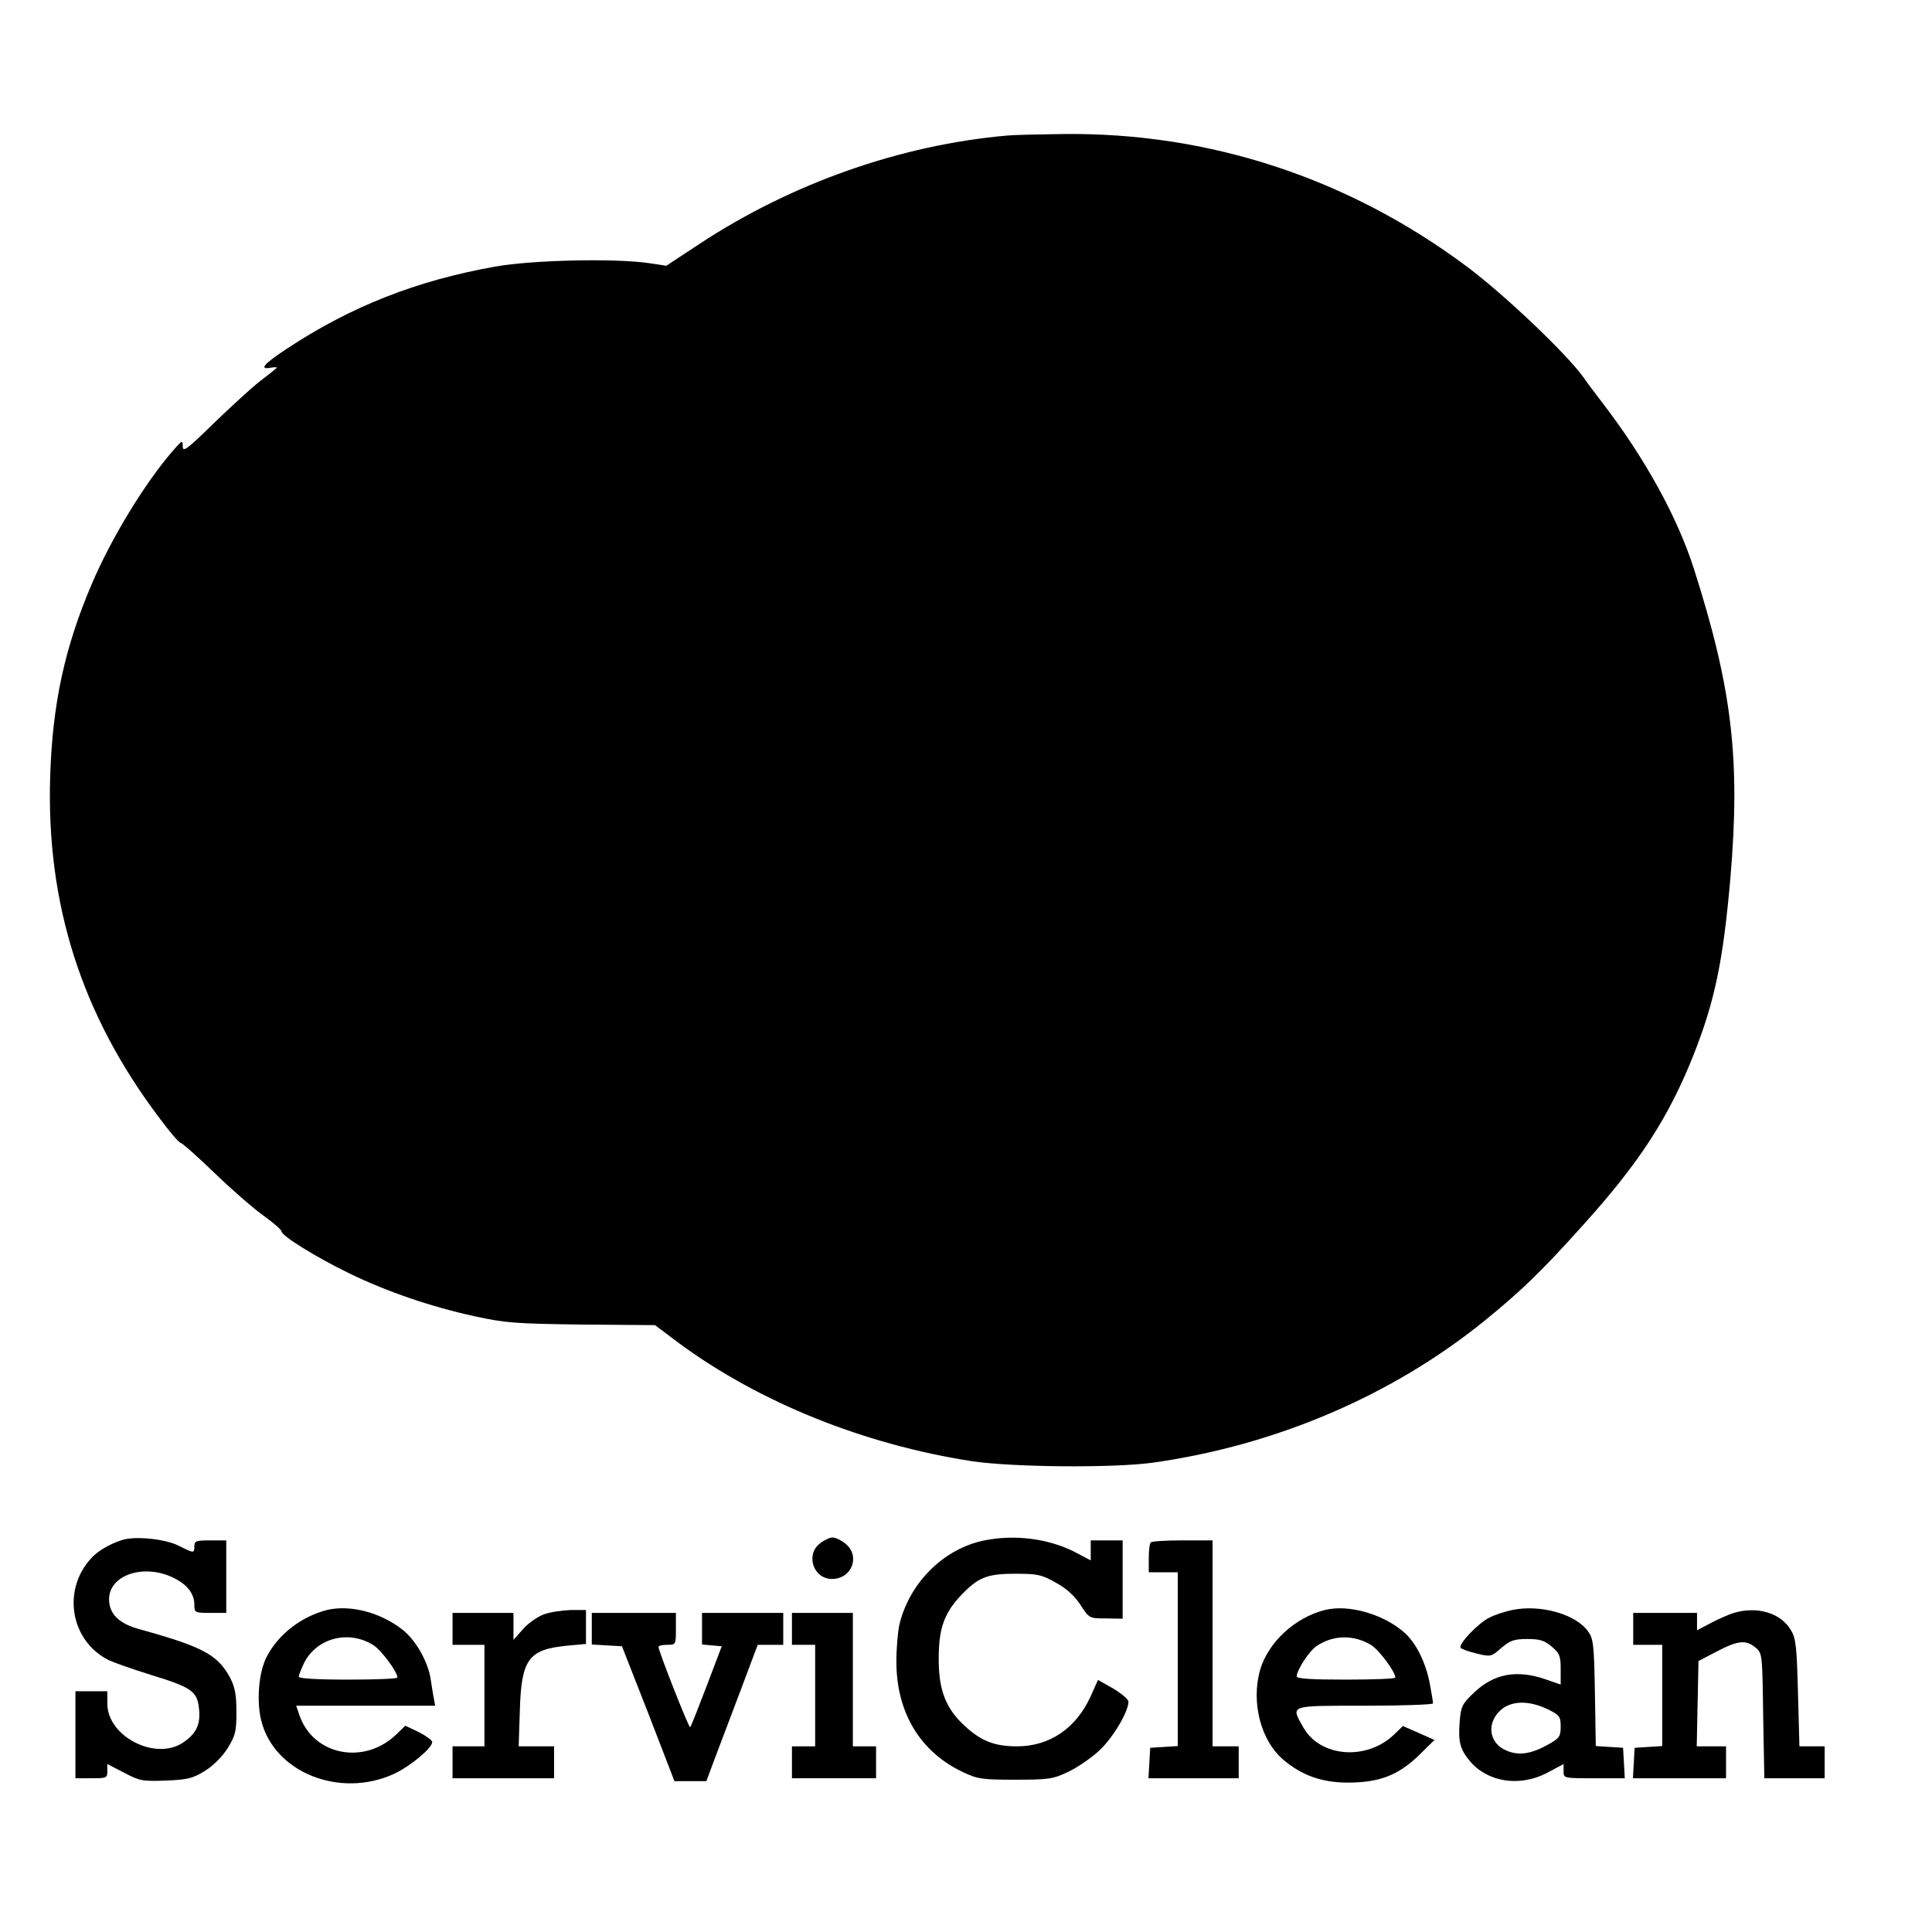
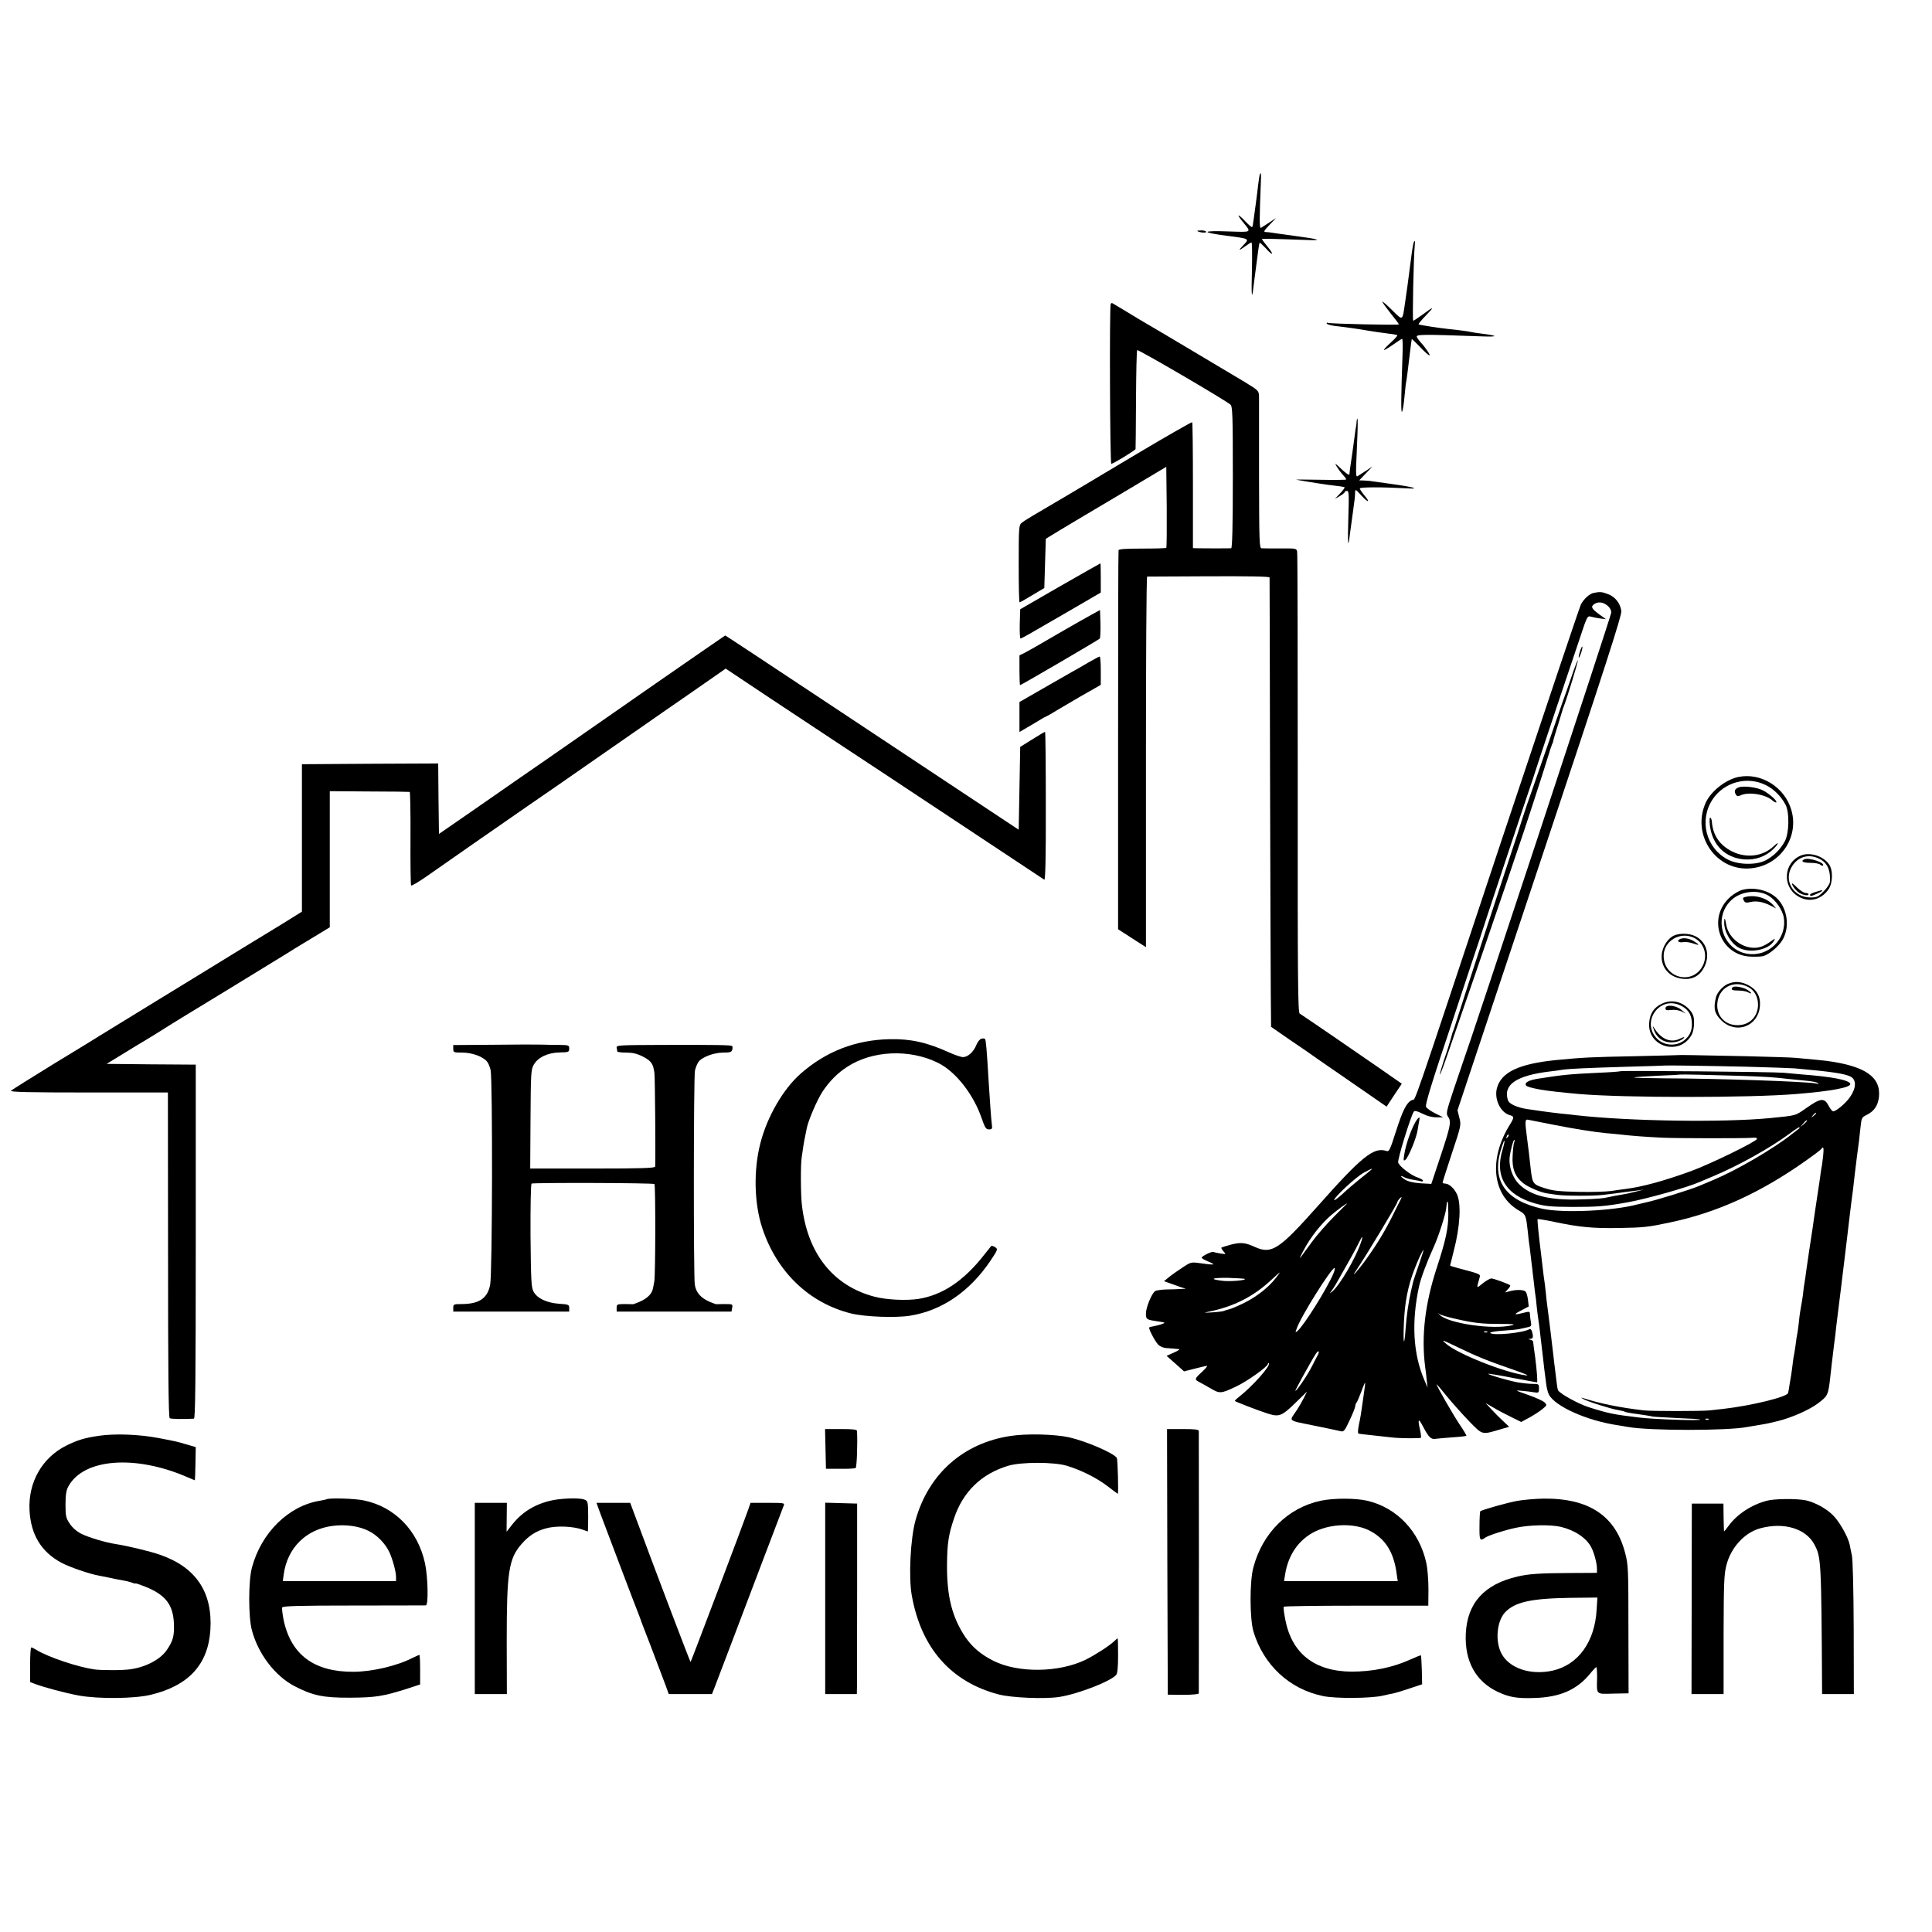
- <svg xmlns="http://www.w3.org/2000/svg" version="1.0" width="666pt" height="666pt" viewBox="0 0 666 666" preserveAspectRatio="xMidYMid meet">
-   <g transform="translate(0,666) scale(0.1,-0.1)" fill="#000000" stroke="none">
-     <path d="M3475 6193 c-370 -32 -747 -165 -1064 -374 l-114 -75 -61 9 c-115 17 -400 11 -529 -12 -270 -48 -497 -137 -718 -283 -82 -54 -98 -74 -53 -65 14 2 22 1 17 -2 -4 -4 -30 -25 -58 -46 -27 -21 -98 -86 -158 -144 -92 -90 -107 -101 -107 -80 0 23 -2 22 -35 -16 -96 -111 -212 -301 -279 -459 -93 -218 -135 -412 -143 -661 -14 -441 108 -823 375 -1177 36 -49 70 -88 75 -88 5 0 58 -47 117 -104 59 -57 135 -123 169 -147 33 -24 61 -48 61 -53 0 -16 118 -89 235 -146 130 -63 279 -114 429 -147 110 -24 144 -26 372 -29 l252 -2 85 -64 c277 -203 634 -347 1007 -405 140 -21 489 -24 625 -5 424 60 823 231 1140 487 128 104 197 170 345 335 192 213 293 369 379 586 72 183 101 320 126 607 35 410 6 654 -126 1067 -57 178 -169 381 -314 570 -19 25 -50 65 -67 90 -61 84 -273 285 -400 380 -409 306 -890 464 -1393 458 -82 -1 -168 -3 -190 -5z" />
-     <path d="M420 1351 c-43 -14 -84 -38 -106 -63 -101 -110 -71 -285 61 -351 17 -8 82 -31 146 -51 141 -43 159 -57 165 -116 6 -54 -9 -86 -55 -117 -95 -64 -261 21 -261 134 l0 43 -55 0 -55 0 0 -150 0 -150 55 0 c52 0 55 1 55 24 l0 25 58 -30 c53 -28 63 -30 143 -27 75 3 92 7 135 33 30 19 60 49 79 79 27 44 30 58 30 125 0 59 -5 85 -22 118 -43 79 -93 106 -313 167 -70 19 -104 53 -104 103 0 85 123 125 226 72 45 -23 68 -54 68 -91 0 -27 2 -28 55 -28 l55 0 0 125 0 125 -55 0 c-48 0 -55 -2 -55 -20 0 -25 -1 -25 -53 1 -45 24 -153 35 -197 20z" />
-     <path d="M2826 1339 c-50 -39 -22 -122 42 -122 69 0 99 80 46 122 -15 12 -34 21 -44 21 -10 0 -29 -9 -44 -21z" />
-     <path d="M3394 1350 c-141 -28 -260 -147 -294 -292 -5 -24 -10 -80 -10 -126 0 -175 82 -312 230 -381 50 -24 66 -26 180 -26 114 0 130 2 182 27 32 15 80 48 108 74 46 43 100 133 100 168 0 8 -24 28 -52 45 l-53 30 -26 -58 c-50 -109 -141 -171 -253 -171 -77 0 -124 18 -181 71 -65 60 -90 124 -89 234 0 103 20 157 80 219 57 59 88 71 184 71 76 0 91 -3 140 -31 37 -20 65 -46 85 -77 30 -46 30 -46 88 -46 l57 -1 0 135 0 135 -55 0 -55 0 0 -34 0 -35 -57 30 c-90 45 -203 60 -309 39z" />
-     <path d="M3967 1343 c-4 -3 -7 -28 -7 -55 l0 -48 50 0 50 0 0 -299 0 -300 -47 -3 -48 -3 -3 -52 -3 -53 155 0 156 0 0 55 0 55 -45 0 -45 0 0 355 0 355 -103 0 c-57 0 -107 -3 -110 -7z" />
-     <path d="M1127 1110 c-89 -23 -168 -84 -208 -162 -27 -53 -35 -149 -19 -217 43 -180 270 -272 458 -186 56 26 132 89 132 110 0 6 -21 21 -46 34 l-47 22 -31 -30 c-111 -107 -287 -72 -334 67 l-11 32 240 0 239 0 -4 23 c-3 12 -7 42 -11 66 -8 60 -51 136 -96 172 -77 61 -182 88 -262 69z m160 -121 c28 -18 83 -92 83 -112 0 -4 -76 -7 -170 -7 -111 0 -170 4 -170 10 0 6 9 28 19 49 44 85 153 113 238 60z" />
-     <path d="M4567 1110 c-103 -26 -195 -111 -223 -206 -32 -112 2 -245 81 -311 62 -53 133 -78 220 -78 110 0 174 25 245 93 l55 54 -54 24 -55 24 -30 -29 c-94 -91 -255 -79 -313 24 -44 78 -53 75 212 75 129 0 235 4 235 8 0 5 -5 35 -11 67 -14 75 -49 145 -91 180 -73 62 -190 95 -271 75z m160 -121 c28 -18 83 -92 83 -112 0 -4 -76 -7 -170 -7 -118 0 -170 3 -170 11 0 22 44 89 69 105 58 39 129 39 188 3z" />
-     <path d="M5213 1110 c-24 -5 -59 -16 -78 -26 -37 -17 -108 -91 -100 -104 3 -5 27 -13 55 -20 49 -12 51 -11 85 19 31 26 44 31 90 31 43 0 59 -5 84 -26 27 -23 31 -32 31 -78 l0 -53 -52 18 c-99 34 -177 20 -246 -45 -41 -39 -46 -48 -50 -99 -6 -71 1 -97 35 -138 62 -73 172 -90 267 -40 l56 30 0 -25 c0 -24 0 -24 106 -24 l105 0 -3 53 -3 52 -47 3 -47 3 -3 184 c-3 166 -5 186 -24 212 -43 59 -164 93 -261 73z m122 -342 c41 -20 45 -25 45 -60 0 -33 -4 -40 -42 -61 -58 -33 -102 -40 -144 -22 -59 24 -71 90 -25 136 37 37 99 39 166 7z" />
-     <path d="M1875 1095 c-22 -8 -55 -31 -72 -51 l-33 -37 0 46 0 47 -105 0 -105 0 0 -55 0 -55 55 0 55 0 0 -175 0 -175 -55 0 -55 0 0 -55 0 -55 175 0 175 0 0 55 0 55 -61 0 -61 0 4 123 c5 178 30 211 163 224 l65 6 0 58 0 59 -52 0 c-29 -1 -71 -7 -93 -15z" />
-     <path d="M5977 1100 c-16 -5 -51 -20 -78 -34 l-49 -26 0 30 0 30 -110 0 -110 0 0 -55 0 -55 50 0 50 0 0 -174 0 -175 -47 -3 -48 -3 -3 -52 -3 -53 160 0 161 0 0 55 0 55 -50 0 -51 0 3 147 3 147 63 33 c73 38 100 41 133 14 24 -19 24 -22 27 -235 l4 -216 104 0 104 0 0 55 0 55 -44 0 -43 0 -5 184 c-4 157 -7 188 -24 216 -35 60 -116 84 -197 60z" />
-     <path d="M2040 1046 l0 -55 52 -3 52 -3 91 -232 90 -233 55 0 55 0 29 78 c16 42 56 148 89 235 l59 157 44 0 44 0 0 55 0 55 -140 0 -140 0 0 -54 0 -55 34 -3 34 -3 -52 -137 c-29 -76 -54 -140 -57 -142 -4 -4 -109 262 -109 277 0 4 14 7 30 7 30 0 30 1 30 55 l0 55 -145 0 -145 0 0 -54z" />
-     <path d="M2730 1045 l0 -55 40 0 40 0 0 -175 0 -175 -40 0 -40 0 0 -55 0 -55 145 0 145 0 0 55 0 55 -40 0 -40 0 0 230 0 230 -105 0 -105 0 0 -55z" />
+ <svg xmlns="http://www.w3.org/2000/svg" version="1.0" width="1283pt" height="1283pt" viewBox="0 0 1283 1283" preserveAspectRatio="xMidYMid meet">
+   <g transform="translate(0,1283) scale(0.1,-0.1)" fill="#000000" stroke="none">
+     <path d="M8365 11668 c-2 -7 -6 -37 -10 -67 -3 -29 -10 -83 -15 -120 -5 -36 -12 -86 -15 -110 -3 -25 -7 -47 -10 -49 -2 -3 -22 14 -44 37 -51 54 -63 53 -19 -1 60 -74 66 -70 -91 -65 -185 7 -190 -6 -11 -29 147 -19 148 -19 109 -60 -39 -40 -35 -43 11 -9 19 14 37 25 41 25 4 0 5 -80 3 -177 -5 -174 -1 -217 10 -118 4 28 8 66 11 85 20 159 27 205 30 208 2 2 20 -15 41 -37 49 -55 57 -44 10 13 -20 24 -36 46 -36 48 0 4 81 2 278 -5 138 -6 116 3 -78 29 -63 8 -124 17 -135 19 -11 2 -29 4 -40 4 -16 1 -11 9 25 47 l45 47 -45 -30 c-25 -16 -50 -33 -56 -36 -11 -6 -11 53 -1 301 3 60 1 75 -8 50z" />
+     <path d="M7951 11296 c12 -10 59 -15 59 -6 0 5 -14 10 -32 10 -17 0 -29 -2 -27 -4z" />
+     <path d="M9386 11213 c-2 -10 -7 -36 -10 -58 -12 -92 -15 -112 -21 -160 -7 -55 -8 -63 -25 -180 -17 -118 -13 -116 -85 -45 -36 36 -65 61 -65 56 0 -5 25 -39 55 -77 30 -37 55 -70 55 -73 0 -7 -462 4 -472 10 -5 3 -8 1 -8 -4 0 -5 26 -13 58 -17 73 -8 156 -20 212 -30 33 -6 98 -15 145 -21 28 -3 52 -8 54 -10 3 -3 -16 -24 -42 -48 -26 -23 -47 -46 -47 -50 0 -4 26 11 58 33 32 23 60 41 63 41 4 0 5 -46 3 -102 -10 -282 -11 -387 -4 -383 4 3 11 40 15 82 4 43 9 87 10 98 8 44 14 94 26 195 7 58 13 106 14 108 2 2 26 -22 55 -52 29 -31 57 -56 63 -56 9 0 -31 58 -60 88 -7 8 -18 22 -23 32 -11 20 18 21 435 6 108 -4 104 5 -10 19 -27 3 -57 8 -65 10 -14 4 -89 14 -150 20 -67 7 -195 27 -199 31 -3 3 20 30 50 61 58 60 53 61 -28 1 -29 -21 -55 -38 -58 -38 -7 0 3 435 10 498 4 35 -1 43 -9 15z" />
+     <path d="M7376 10812 c-9 -14 -5 -1062 4 -1062 13 0 160 90 161 98 1 4 2 152 3 329 1 177 4 325 8 328 6 6 584 -331 619 -362 14 -12 16 -65 16 -483 0 -328 -4 -470 -11 -471 -17 -1 -177 -1 -218 0 l-36 1 0 416 c0 228 -2 418 -5 420 -3 3 -183 -100 -399 -229 -217 -130 -409 -244 -426 -254 -229 -134 -289 -170 -306 -184 -20 -16 -21 -27 -21 -273 0 -141 2 -256 6 -256 3 0 41 21 85 48 l79 47 5 163 5 164 95 58 c52 31 232 139 400 238 l305 182 3 -267 c1 -146 0 -268 -3 -271 -2 -3 -74 -5 -159 -5 -105 0 -156 -3 -158 -11 -2 -6 -3 -575 -3 -1264 l0 -1253 93 -60 92 -59 0 1230 c0 676 3 1230 8 1231 4 0 188 1 410 2 262 1 402 -1 403 -8 0 -5 2 -579 3 -1275 2 -696 4 -1365 5 -1487 l2 -222 127 -88 c70 -47 150 -102 177 -122 28 -19 96 -67 152 -105 57 -39 149 -103 207 -143 l104 -72 50 76 51 76 -47 33 c-26 18 -67 47 -92 64 -94 66 -526 362 -539 369 -12 7 -14 232 -13 1527 0 836 -1 1529 -4 1541 -4 21 -9 22 -112 21 -59 0 -115 0 -124 1 -15 1 -16 40 -17 484 0 265 0 500 0 522 -1 40 -2 41 -93 97 -111 66 -610 364 -653 388 -16 9 -73 43 -125 75 -52 31 -98 59 -102 61 -4 3 -9 1 -12 -4z" />
+     <path d="M9009 10033 c0 -10 -2 -27 -4 -38 -3 -11 -6 -38 -9 -60 -3 -22 -10 -71 -15 -110 -17 -115 -19 -129 -20 -145 -1 -8 -22 6 -53 35 -39 38 -47 43 -33 20 18 -29 29 -43 53 -70 6 -7 12 -16 12 -19 0 -3 -80 -4 -177 -2 -98 2 -167 2 -153 0 87 -16 213 -35 260 -40 30 -3 57 -8 59 -10 3 -2 -11 -21 -30 -41 l-34 -36 33 19 c17 10 32 22 32 26 0 4 7 8 15 8 13 0 14 -24 9 -177 -5 -177 -2 -217 10 -113 4 30 9 66 11 80 2 14 7 50 11 80 4 30 8 64 10 75 1 11 3 31 3 45 1 23 3 22 41 -20 46 -51 64 -50 20 1 -16 19 -29 39 -30 45 0 10 149 10 313 1 95 -6 43 9 -95 28 -79 11 -146 20 -150 21 -5 1 -22 2 -40 3 l-32 1 44 46 45 47 -45 -30 c-25 -16 -50 -32 -56 -36 -8 -5 -10 16 -8 71 2 42 5 130 8 195 3 64 3 117 0 117 -2 0 -4 -8 -5 -17z" />
+     <path d="M7040 8937 l-265 -153 -3 -97 c-1 -53 1 -97 5 -97 9 1 38 17 327 185 l206 120 0 98 c0 53 -1 97 -2 96 -2 0 -122 -69 -268 -152z" />
+     <path d="M10585 8893 c-29 -5 -69 -42 -87 -78 -8 -16 -248 -730 -533 -1585 -618 -1860 -561 -1693 -588 -1705 -36 -16 -61 -66 -107 -209 -40 -125 -45 -136 -64 -129 -84 27 -163 -37 -460 -372 -252 -283 -302 -316 -412 -266 -65 30 -95 32 -159 16 -32 -9 -61 -18 -64 -20 -2 -3 4 -14 14 -25 18 -20 18 -20 -21 -14 -21 3 -42 8 -46 10 -9 6 -78 -28 -78 -38 0 -4 18 -15 40 -24 23 -9 39 -18 37 -20 -2 -3 -36 0 -75 6 -72 10 -72 10 -124 -24 -29 -19 -70 -47 -91 -64 l-37 -30 42 -15 c24 -9 57 -20 73 -26 l30 -9 -35 -2 c-19 -1 -62 -3 -95 -3 -33 -1 -66 -6 -74 -11 -22 -14 -61 -108 -61 -148 0 -41 3 -42 85 -54 42 -6 46 -8 26 -15 -12 -5 -37 -12 -54 -15 -17 -3 -33 -7 -35 -9 -7 -6 36 -89 58 -113 12 -13 35 -23 53 -24 18 -1 41 -3 52 -4 11 -1 27 -3 35 -3 8 -1 -7 -11 -34 -23 l-49 -22 58 -51 58 -52 71 18 c39 10 76 19 81 19 6 0 -9 -18 -32 -40 -49 -44 -51 -51 -24 -65 11 -6 46 -25 77 -43 64 -38 71 -38 172 10 73 34 212 133 212 151 0 5 3 8 6 4 15 -15 -110 -155 -200 -225 -16 -12 -27 -24 -25 -26 8 -6 144 -59 211 -81 83 -27 98 -22 198 76 l70 68 -26 -51 c-14 -27 -39 -69 -55 -91 -25 -35 -27 -42 -14 -50 18 -10 12 -8 175 -41 69 -14 134 -28 146 -31 18 -4 26 7 57 74 21 44 37 86 37 93 0 8 4 18 8 23 5 6 19 38 32 73 12 34 24 61 25 60 2 -2 -1 -26 -5 -53 -4 -28 -11 -75 -15 -105 -4 -30 -12 -83 -20 -117 -9 -46 -9 -63 -1 -64 6 -1 20 -3 31 -4 11 -1 52 -6 90 -10 39 -4 83 -9 100 -11 50 -6 185 -7 191 -2 2 3 0 25 -5 49 -18 78 -12 86 20 24 36 -69 52 -85 82 -80 12 2 62 6 112 10 49 3 91 8 93 10 2 2 -18 36 -46 77 -44 66 -152 254 -152 265 0 3 30 -32 66 -77 37 -45 104 -120 149 -167 93 -95 83 -92 212 -54 l55 16 -38 36 c-22 20 -57 55 -79 79 l-40 43 55 -32 c30 -18 84 -46 119 -63 l63 -31 54 29 c29 16 68 41 86 56 32 26 32 28 15 45 -10 10 -59 32 -110 50 -86 30 -89 32 -42 27 28 -2 65 -7 83 -10 30 -5 32 -3 32 26 0 29 -2 30 -44 30 -24 0 -68 5 -97 10 -65 12 -201 52 -196 57 2 2 75 -10 161 -27 87 -16 160 -30 163 -30 5 0 -2 88 -12 165 -6 40 -13 94 -14 107 -1 3 -9 9 -18 11 -17 4 -17 5 0 6 18 1 21 12 11 48 -4 13 -11 20 -16 17 -41 -26 -250 -46 -262 -25 -3 4 34 11 82 14 48 3 98 8 112 11 14 3 38 8 54 12 25 5 27 9 22 36 -3 17 -6 39 -6 50 0 17 -5 19 -26 14 -80 -21 -89 -18 -35 10 l53 28 -5 44 c-3 24 -10 49 -16 55 -13 13 -65 14 -106 2 l-30 -8 19 22 c11 11 17 23 15 25 -8 9 -110 46 -125 46 -9 0 -34 -14 -57 -32 -44 -36 -43 -39 -21 39 6 22 7 22 -148 63 -27 7 -48 14 -48 16 0 2 11 46 24 97 43 163 51 318 20 379 -19 39 -52 67 -76 68 -10 0 -18 3 -18 7 0 4 28 92 62 195 61 183 62 187 49 236 l-12 49 546 1639 c437 1312 545 1646 542 1676 -7 51 -39 93 -87 112 -40 16 -55 17 -95 9z m89 -84 c16 -13 26 -30 26 -47 0 -19 -933 -2846 -987 -2992 -3 -8 -30 -87 -59 -174 -48 -144 -52 -161 -39 -180 24 -33 19 -60 -47 -259 l-63 -189 -72 4 c-50 4 -81 11 -105 26 -33 22 -32 30 2 12 10 -5 36 -12 57 -15 21 -3 44 -8 51 -10 6 -2 12 0 12 5 0 4 -15 14 -34 20 -45 14 -123 74 -131 100 -6 18 82 303 103 337 6 9 20 6 57 -12 30 -16 65 -25 94 -25 l45 0 -52 26 c-29 14 -57 34 -62 44 -7 13 35 151 171 556 98 297 181 546 184 554 6 24 345 1043 352 1060 3 8 7 20 8 25 4 17 315 945 337 1008 19 51 24 58 42 52 12 -3 39 -9 61 -12 l40 -5 -42 30 c-54 40 -60 52 -38 69 27 19 58 16 89 -8z m-1569 -3748 c-6 -5 -39 -33 -75 -61 -36 -29 -89 -74 -117 -101 -29 -26 -53 -44 -53 -38 0 19 146 154 196 181 54 29 62 32 49 19z m196 -198 c-5 -10 -29 -56 -51 -102 -52 -105 -105 -193 -178 -294 -53 -74 -108 -135 -65 -72 62 91 273 441 273 453 0 8 21 32 27 32 2 0 -1 -8 -6 -17z m317 -96 c0 -94 -17 -174 -77 -357 -78 -238 -103 -452 -77 -656 4 -27 9 -69 11 -94 l5 -45 -21 50 c-75 173 -87 386 -35 624 12 54 51 159 97 260 31 67 79 216 83 258 5 44 5 43 10 43 2 0 4 -38 4 -83z m-757 -14 c-49 -49 -115 -124 -147 -168 -32 -44 -67 -92 -77 -105 -10 -14 -2 7 19 45 45 87 120 182 187 238 43 36 95 74 104 76 1 1 -38 -38 -86 -86z m175 -179 c-36 -104 -139 -278 -188 -320 -18 -15 -20 -16 -9 -1 7 9 21 30 30 45 94 165 133 234 152 274 27 56 35 57 15 2z m387 -141 c-19 -54 -36 -105 -38 -113 -2 -8 -8 -35 -14 -60 -18 -82 -30 -161 -37 -258 -9 -127 -17 -96 -11 43 6 137 26 242 70 356 25 66 55 129 61 129 1 0 -13 -44 -31 -97z m-568 -60 c-42 -100 -196 -346 -239 -382 -14 -12 -15 -10 -5 16 27 80 230 403 252 403 4 0 0 -17 -8 -37z m-381 -28 c-47 -62 -127 -125 -209 -166 -44 -22 -90 -41 -103 -44 -12 -2 -27 -7 -32 -10 -6 -3 -41 -8 -78 -10 -62 -4 -63 -3 -22 5 165 34 294 100 412 210 29 27 54 49 56 50 2 0 -9 -16 -24 -35z m-207 -8 c9 -10 -105 -19 -153 -12 -87 11 -66 20 42 19 58 -2 108 -5 111 -7z m1398 -265 c124 -28 173 -34 300 -34 83 0 102 -2 75 -9 -125 -31 -424 12 -480 70 -13 13 -13 14 0 4 8 -6 56 -20 105 -31z m212 -88 c-3 -3 -12 -4 -19 -1 -8 3 -5 6 6 6 11 1 17 -2 13 -5z m-187 -105 c115 -56 196 -89 360 -145 85 -30 111 -41 80 -37 -137 18 -447 141 -525 208 -37 32 -34 31 85 -26z m-938 -46 c-6 -10 -23 -44 -40 -77 -29 -58 -104 -168 -110 -162 -2 3 101 191 135 244 17 27 29 23 15 -5z" />
+     <path d="M10492 8503 c-15 -48 -8 -55 8 -8 7 20 10 38 8 41 -3 2 -10 -13 -16 -33z" />
+     <path d="M10438 8342 c-20 -59 -49 -141 -64 -182 -14 -41 -57 -165 -95 -275 -38 -110 -85 -245 -104 -300 -20 -55 -49 -140 -65 -190 -15 -49 -48 -151 -73 -225 -63 -189 -320 -977 -352 -1080 -15 -47 -29 -92 -32 -100 -8 -18 -7 -15 -22 -70 -7 -25 -26 -85 -43 -133 -16 -49 -28 -91 -26 -93 3 -2 34 83 70 189 36 105 112 325 168 487 56 162 143 419 195 570 51 151 95 282 98 290 20 55 158 479 176 540 13 41 25 82 28 90 4 8 7 18 8 23 2 4 3 8 5 10 1 1 3 9 5 17 1 8 15 56 31 105 15 50 28 92 29 95 0 3 6 19 12 35 22 57 95 296 91 300 -2 2 -20 -44 -40 -103z" />
+     <path d="M9412 5398 c-31 -40 -76 -161 -87 -237 -6 -39 -5 -43 9 -32 20 17 73 146 80 196 4 23 8 51 11 63 4 25 2 27 -13 10z" />
+     <path d="M7245 8746 c-57 -31 -299 -170 -375 -215 -19 -11 -50 -28 -67 -37 l-33 -16 0 -99 c0 -55 2 -99 4 -99 7 0 519 299 529 309 4 4 6 49 5 99 l-3 91 -60 -33z" />
+     <path d="M4357 8293 c-790 -550 -829 -577 -927 -644 -52 -36 -189 -132 -305 -212 l-210 -145 -3 234 -2 234 -453 -2 -452 -3 0 -489 0 -490 -51 -32 c-29 -18 -66 -41 -82 -51 -17 -10 -138 -84 -269 -164 -131 -81 -380 -233 -553 -339 -173 -106 -340 -208 -370 -227 -30 -19 -176 -109 -325 -199 -148 -91 -275 -171 -282 -177 -9 -9 112 -12 515 -12 l527 0 1 -1078 c0 -767 3 -1080 11 -1085 9 -6 96 -7 161 -3 9 1 12 243 12 1176 l0 1175 -296 2 -296 3 178 109 c99 59 195 118 214 131 19 13 199 123 400 245 201 123 381 233 400 245 19 13 92 57 163 100 l127 77 0 452 0 452 262 -2 c145 0 266 -2 269 -3 3 0 6 -139 5 -307 -1 -168 1 -310 4 -314 3 -5 51 24 107 63 93 66 489 341 687 478 45 30 245 169 446 309 201 139 394 274 430 299 66 45 231 160 352 244 l67 47 303 -202 c167 -110 380 -251 473 -313 94 -61 431 -285 750 -496 319 -212 585 -388 590 -391 7 -5 11 151 10 488 0 272 -2 494 -5 494 -3 0 -42 -23 -85 -50 l-80 -50 -5 -275 -5 -275 -335 222 c-184 122 -622 412 -973 645 -351 233 -639 423 -641 423 -1 0 -208 -143 -459 -317z" />
+     <path d="M7225 8429 c-38 -23 -88 -51 -110 -63 -22 -13 -109 -62 -192 -110 l-153 -88 0 -99 0 -100 48 28 c26 15 64 37 84 50 21 13 39 23 42 23 2 0 44 24 93 54 49 29 109 64 133 78 25 14 66 38 93 53 l47 27 0 94 c0 52 -3 94 -7 94 -5 0 -39 -19 -78 -41z" />
+     <path d="M11543 7670 c-84 -18 -180 -94 -215 -169 -99 -217 71 -462 303 -437 191 20 318 205 265 387 -44 152 -203 251 -353 219z m186 -55 c50 -25 99 -73 128 -128 27 -50 25 -189 -4 -243 -28 -53 -74 -99 -127 -127 -63 -33 -183 -31 -252 5 -145 76 -192 260 -102 398 77 117 232 159 357 95z" />
+     <path d="M11543 7600 c-24 -10 -29 -26 -14 -49 6 -9 14 -10 27 -4 53 27 169 9 216 -34 10 -9 21 -14 24 -11 8 9 -46 57 -88 79 -43 22 -134 33 -165 19z" />
+     <path d="M11355 7348 c16 -130 102 -215 228 -225 76 -6 146 20 198 73 35 37 33 48 -4 13 -70 -66 -179 -80 -273 -34 -83 41 -129 107 -136 199 -1 14 -6 26 -11 26 -5 0 -5 -24 -2 -52z" />
+     <path d="M11960 7149 c-114 -46 -127 -203 -23 -269 72 -46 155 -28 205 43 30 42 32 130 3 169 -39 54 -125 81 -185 57z m136 -30 c42 -26 61 -74 56 -146 -1 -13 -20 -41 -42 -63 -35 -35 -45 -40 -87 -40 -116 0 -183 117 -120 211 45 67 121 82 193 38z" />
+     <path d="M11983 7124 c-29 -13 -10 -24 40 -24 29 0 58 -5 65 -12 6 -6 14 -9 18 -6 17 18 -93 55 -123 42z" />
+     <path d="M11900 6963 c0 -15 30 -53 51 -64 29 -15 59 -19 59 -8 0 5 -9 9 -20 9 -10 0 -35 16 -55 35 -19 20 -35 32 -35 28z" />
+     <path d="M12058 6907 c-21 -6 -38 -14 -38 -19 0 -4 2 -8 5 -8 12 0 75 29 75 34 0 4 -1 5 -2 5 -2 -1 -20 -6 -40 -12z" />
+     <path d="M11565 6919 c-17 -5 -49 -24 -72 -43 -163 -140 -71 -398 142 -399 33 -1 67 1 75 4 39 11 102 64 127 107 51 85 33 212 -39 279 -57 53 -155 75 -233 52z m178 -36 c48 -28 95 -96 103 -148 21 -140 -102 -261 -241 -239 -167 26 -232 241 -107 357 61 58 173 72 245 30z" />
+     <path d="M11588 6873 c-14 -3 -16 -9 -8 -23 8 -15 16 -17 45 -10 40 9 85 1 135 -25 l35 -18 -20 23 c-43 48 -122 70 -187 53z" />
+     <path d="M11450 6703 c0 -63 46 -140 100 -168 74 -38 199 -12 231 48 10 17 7 16 -22 -5 -19 -14 -47 -30 -64 -35 -96 -32 -216 45 -232 149 -7 44 -13 49 -13 11z" />
+     <path d="M11121 6619 c-44 -17 -83 -77 -86 -132 -5 -73 40 -134 112 -152 81 -20 143 9 175 82 35 79 7 162 -66 197 -38 18 -98 20 -135 5z m129 -17 c64 -32 91 -109 61 -178 -62 -139 -261 -95 -263 57 -1 100 109 166 202 121z" />
+     <path d="M11151 6591 c-18 -12 1 -23 31 -17 13 2 40 -2 61 -9 46 -16 47 -11 5 15 -35 21 -74 25 -97 11z" />
+     <path d="M11474 6296 c-34 -15 -72 -58 -79 -90 -18 -75 -9 -108 38 -154 97 -92 242 -38 254 95 6 65 -20 111 -77 141 -50 25 -91 27 -136 8z m134 -20 c38 -19 62 -58 66 -103 7 -79 -42 -142 -117 -150 -90 -10 -157 51 -153 138 5 108 107 165 204 115z" />
+     <path d="M11507 6274 c-16 -16 -5 -22 37 -22 24 0 54 -5 65 -12 29 -15 26 -4 -4 16 -28 18 -87 29 -98 18z" />
+     <path d="M11031 6162 c-48 -24 -73 -62 -79 -120 -16 -166 206 -229 284 -80 8 15 14 49 14 77 0 39 -6 56 -26 81 -51 60 -126 77 -193 42z m122 -6 c52 -22 79 -58 82 -113 4 -54 -12 -91 -51 -122 -56 -44 -142 -35 -188 20 -93 110 25 272 157 215z" />
+     <path d="M11060 6134 c0 -12 8 -15 37 -11 22 3 50 -1 68 -9 l30 -15 -30 25 c-36 31 -105 37 -105 10z" />
+     <path d="M10983 5991 c24 -67 86 -97 159 -77 15 5 32 14 39 22 8 10 3 9 -21 -2 -64 -33 -128 -7 -177 72 -9 15 -9 11 0 -15z" />
+     <path d="M6517 5932 c-10 -2 -25 -21 -34 -43 -18 -45 -56 -79 -88 -79 -13 0 -54 14 -92 31 -147 67 -256 91 -396 88 -225 -5 -422 -81 -590 -229 -116 -102 -222 -285 -267 -460 -47 -180 -42 -402 12 -565 96 -291 310 -497 588 -567 92 -23 299 -31 395 -15 211 34 395 161 532 364 50 75 51 78 31 91 -11 8 -23 10 -27 6 -4 -5 -27 -34 -51 -64 -133 -168 -273 -261 -432 -286 -81 -12 -211 -6 -291 15 -275 72 -446 288 -482 611 -8 71 -9 268 -1 315 2 17 8 50 11 75 4 25 9 54 12 65 2 11 7 34 10 50 9 51 69 191 106 247 47 70 99 122 164 164 166 108 412 119 600 27 119 -58 238 -210 293 -372 21 -61 28 -71 48 -71 21 0 23 4 18 38 -4 32 -12 142 -21 287 -12 207 -18 271 -24 276 -3 3 -14 4 -24 1z" />
+     <path d="M3278 5892 l-268 -2 0 -25 c0 -24 3 -25 60 -25 63 0 134 -25 163 -58 9 -10 20 -36 25 -58 14 -63 12 -1356 -3 -1426 -18 -91 -74 -128 -192 -128 -50 0 -53 -2 -53 -25 l0 -25 385 0 385 0 0 24 c0 22 -5 24 -67 28 -83 6 -146 36 -170 81 -15 28 -17 72 -20 372 -1 187 2 342 7 345 12 7 808 5 816 -3 8 -7 7 -610 -1 -647 -2 -14 -7 -37 -10 -51 -8 -34 -39 -63 -90 -85 -22 -9 -41 -16 -42 -15 -2 0 -27 1 -55 1 -50 0 -53 -2 -53 -25 l0 -25 381 0 382 0 4 25 c5 24 3 25 -48 25 -30 0 -55 -1 -56 -1 -2 -1 -21 6 -43 15 -61 26 -93 62 -101 115 -9 62 -8 1378 1 1421 4 19 14 44 22 56 21 33 103 64 166 64 46 0 55 3 60 20 3 11 2 22 -2 24 -10 6 -102 8 -458 7 -291 -1 -311 -2 -308 -18 2 -10 4 -21 4 -25 1 -5 27 -8 59 -8 42 0 72 -7 108 -25 58 -29 72 -48 80 -112 4 -37 8 -550 5 -620 -1 -10 -91 -13 -415 -13 l-415 0 2 328 c2 308 3 329 22 362 28 49 95 80 173 81 58 1 62 3 62 25 0 23 -3 24 -67 25 -38 0 -90 1 -118 2 -27 1 -170 1 -317 -1z" />
+     <path d="M11167 5824 c-1 -1 -139 -4 -307 -8 -308 -6 -341 -8 -530 -26 -243 -25 -360 -80 -389 -185 -20 -73 23 -164 87 -181 28 -8 28 -15 -1 -62 -144 -232 -117 -472 65 -574 40 -23 42 -30 54 -138 3 -36 8 -72 9 -80 2 -8 6 -44 10 -80 4 -36 9 -76 11 -90 1 -14 6 -52 10 -85 3 -33 8 -68 9 -77 2 -9 7 -48 10 -85 4 -37 9 -76 11 -87 2 -10 6 -44 10 -75 3 -31 8 -69 10 -86 2 -16 6 -55 10 -85 3 -30 7 -66 9 -80 2 -14 7 -52 11 -85 3 -33 12 -72 20 -86 40 -78 253 -174 459 -204 22 -4 51 -8 65 -11 144 -26 667 -26 795 0 11 2 40 7 65 11 68 11 75 13 141 29 90 23 203 73 258 114 70 52 72 56 86 182 7 68 12 103 24 205 6 44 13 100 15 125 5 43 10 80 21 170 3 22 7 58 10 80 8 65 13 104 40 330 14 118 27 231 30 251 3 20 7 54 10 75 9 81 16 141 26 219 14 105 16 118 24 197 7 65 8 68 43 85 49 25 74 62 80 121 12 131 -93 203 -348 237 -23 3 -74 8 -205 20 -27 3 -176 7 -330 11 -154 3 -313 6 -353 7 -41 1 -74 1 -75 1z m438 -78 c149 -4 290 -9 315 -11 248 -22 332 -35 370 -55 40 -21 37 -78 -7 -139 -29 -40 -90 -91 -109 -91 -6 0 -21 17 -31 38 -28 53 -53 50 -143 -13 -80 -56 -66 -52 -245 -70 -311 -30 -934 -21 -1288 19 -23 3 -69 8 -102 11 -33 4 -87 10 -120 15 -33 5 -80 12 -104 15 -66 10 -119 34 -127 58 -34 104 55 165 281 192 28 3 64 8 80 11 49 7 165 12 430 20 138 4 251 7 252 8 3 2 287 -2 548 -8z m455 -310 c0 -2 -8 -10 -17 -17 -16 -13 -17 -12 -4 4 13 16 21 21 21 13z m-1745 -75 c141 -28 282 -50 350 -56 17 -1 55 -5 85 -8 83 -10 198 -18 286 -22 101 -5 547 -5 597 -1 25 3 37 0 34 -8 -5 -18 -311 -167 -437 -213 -179 -65 -318 -103 -430 -118 -19 -2 -64 -9 -100 -14 -36 -5 -135 -8 -220 -6 -125 3 -168 7 -223 25 -76 24 -80 30 -91 120 -10 94 -16 142 -26 218 -14 106 -13 121 8 116 9 -2 85 -17 167 -33z m1685 26 c0 -2 -10 -12 -22 -23 l-23 -19 19 23 c18 21 26 27 26 19z m-51 -50 c-2 -1 -24 -19 -49 -38 -120 -96 -365 -239 -520 -304 -36 -15 -78 -33 -95 -40 -61 -26 -295 -98 -355 -110 -8 -2 -33 -8 -55 -13 -164 -44 -496 -59 -633 -29 -241 53 -335 183 -277 385 10 34 21 65 25 67 4 3 -1 -23 -11 -57 -56 -179 19 -304 216 -360 68 -19 105 -22 245 -23 168 0 220 4 365 30 126 22 402 100 480 135 11 5 54 23 95 40 172 73 376 187 506 283 32 24 61 43 63 41 2 -2 2 -5 0 -7z m-1938 -60 c-10 -9 -11 -8 -5 6 3 10 9 15 12 12 3 -3 0 -11 -7 -18z m44 -34 c-4 -10 -8 -49 -10 -88 -5 -85 15 -137 70 -182 33 -27 123 -65 165 -69 8 -1 33 -5 55 -8 46 -8 250 -9 310 -1 22 2 63 8 90 11 28 4 57 8 65 9 8 1 38 5 65 8 l50 7 -55 -14 c-30 -8 -73 -17 -94 -20 -21 -4 -48 -8 -60 -11 -61 -14 -92 -17 -211 -20 -205 -7 -332 25 -409 103 -41 41 -67 115 -61 174 5 46 24 118 31 118 4 0 3 -8 -1 -17z m2052 -90 c-4 -32 -8 -67 -11 -78 -2 -11 -7 -42 -10 -70 -4 -27 -13 -90 -21 -140 -7 -49 -17 -110 -20 -135 -3 -25 -8 -56 -10 -70 -8 -49 -37 -245 -41 -275 -2 -16 -6 -48 -10 -70 -4 -22 -8 -51 -9 -65 -2 -23 -12 -85 -21 -134 -2 -10 -6 -44 -9 -75 -4 -31 -8 -63 -10 -71 -2 -8 -7 -37 -10 -65 -4 -27 -8 -57 -10 -65 -2 -8 -7 -37 -10 -65 -3 -27 -8 -61 -10 -75 -3 -14 -7 -43 -11 -65 -3 -22 -7 -47 -10 -56 -7 -26 -245 -84 -429 -105 -33 -4 -73 -8 -90 -10 -52 -6 -388 -6 -440 0 -161 19 -293 46 -400 81 -18 6 -18 5 -2 -5 23 -15 186 -67 233 -74 20 -4 40 -8 44 -11 4 -3 25 -7 46 -10 77 -11 119 -17 139 -22 11 -2 85 -6 165 -10 80 -3 147 -7 150 -10 10 -9 -299 1 -400 13 -177 21 -207 27 -342 70 -68 22 -186 87 -201 111 -3 4 -8 33 -11 63 -4 30 -9 71 -11 90 -3 19 -7 58 -10 85 -9 81 -36 298 -40 325 -2 14 -7 54 -10 90 -4 36 -8 72 -10 80 -1 8 -6 40 -9 70 -4 30 -8 69 -10 85 -20 160 -28 246 -25 249 2 2 54 -6 114 -19 162 -34 252 -43 425 -40 167 3 195 6 340 37 311 65 600 196 902 410 53 37 100 73 103 78 14 22 18 7 12 -47z m-760 -1749 c-3 -3 -12 -4 -19 -1 -8 3 -5 6 6 6 11 1 17 -2 13 -5z" />
+     <path d="M10759 5716 c-2 -2 -67 -7 -144 -10 -188 -9 -234 -13 -392 -38 -70 -10 -101 -27 -89 -46 5 -8 32 -16 96 -28 43 -8 154 -20 255 -29 305 -26 1133 -26 1445 0 234 19 365 44 357 68 -8 25 -123 47 -322 62 -33 3 -87 8 -120 11 -66 6 -1080 16 -1086 10z m786 -30 c181 -6 240 -10 330 -21 22 -2 72 -7 110 -11 39 -3 77 -10 85 -15 11 -7 8 -8 -10 -4 -67 13 -661 33 -1004 34 -115 1 -207 3 -205 6 3 2 72 7 154 11 83 3 151 7 152 8 3 2 195 -2 388 -8z" />
+     <path d="M5482 3208 l3 -132 93 0 c52 -1 98 2 104 5 8 5 14 166 9 247 -1 9 -29 12 -106 12 l-106 0 3 -132z" />
+     <path d="M7752 2458 l3 -882 102 -1 c62 0 103 4 104 10 1 13 1 1726 0 1743 -1 9 -29 12 -106 12 l-105 0 2 -882z" />
+     <path d="M655 3295 c-94 -14 -140 -28 -215 -65 -160 -80 -253 -243 -244 -428 8 -163 78 -279 214 -351 55 -29 187 -74 245 -84 17 -3 50 -10 75 -15 25 -6 61 -13 81 -16 20 -3 48 -10 63 -15 14 -6 26 -9 26 -6 0 2 27 -7 60 -20 138 -54 190 -120 195 -248 3 -81 -6 -114 -47 -174 -42 -62 -137 -113 -240 -128 -47 -8 -195 -8 -243 -1 -110 16 -303 81 -379 127 -17 10 -34 19 -38 19 -5 0 -8 -52 -8 -115 l0 -115 28 -11 c66 -25 205 -62 297 -79 131 -23 366 -21 475 5 252 60 382 201 397 430 16 251 -95 417 -334 500 -64 23 -217 59 -293 71 -67 10 -182 44 -231 69 -31 16 -59 41 -76 67 -25 37 -28 50 -28 127 0 64 5 95 19 120 100 185 443 212 789 62 27 -12 50 -21 51 -21 1 0 3 49 4 110 l2 110 -58 17 c-76 22 -63 19 -187 43 -133 25 -291 31 -400 15z" />
+     <path d="M6710 3294 c-313 -47 -544 -252 -630 -559 -34 -120 -47 -380 -25 -500 62 -349 259 -573 575 -657 87 -23 310 -32 405 -17 126 20 342 104 378 147 8 10 12 54 12 129 0 62 -1 113 -3 113 -2 0 -13 -9 -25 -21 -35 -32 -127 -91 -190 -122 -177 -85 -445 -88 -608 -7 -84 42 -141 90 -188 158 -88 131 -124 271 -122 482 1 139 10 200 47 308 59 176 182 295 359 348 85 26 306 26 390 0 95 -29 194 -78 268 -134 37 -29 69 -52 70 -52 6 0 -1 228 -6 238 -21 32 -200 110 -317 137 -96 21 -281 26 -390 9z" />
+     <path d="M2167 2873 c-2 -1 -21 -5 -42 -9 -208 -33 -390 -212 -452 -444 -24 -90 -24 -330 0 -417 42 -157 153 -302 282 -370 121 -63 192 -78 370 -77 169 1 220 9 383 61 l82 27 0 98 c0 54 -2 98 -5 98 -3 0 -23 -9 -44 -19 -102 -53 -267 -92 -391 -93 -263 -2 -418 112 -467 346 -7 38 -12 75 -9 81 3 10 114 13 473 13 257 0 474 1 481 1 18 1 14 191 -6 281 -47 216 -201 374 -406 416 -58 13 -239 18 -249 7z m280 -209 c56 -27 111 -83 139 -142 21 -46 44 -129 44 -164 l0 -28 -376 0 -376 0 6 44 c24 177 149 301 326 323 85 11 172 -1 237 -33z" />
+     <path d="M3650 2863 c-111 -28 -193 -82 -260 -172 l-26 -33 1 96 1 96 -106 0 -107 0 0 -635 0 -635 106 0 107 0 -1 353 c0 459 13 546 99 644 48 55 95 85 160 103 71 20 185 15 251 -10 15 -6 27 -10 29 -10 1 0 2 46 2 101 -1 99 -2 102 -26 111 -34 13 -165 8 -230 -9z" />
+     <path d="M8771 2864 c-217 -46 -387 -213 -448 -444 -25 -93 -24 -341 1 -425 67 -222 239 -382 461 -428 83 -18 324 -16 400 3 28 6 61 14 74 16 13 3 60 17 104 32 l81 27 -2 95 c-2 52 -4 95 -6 97 -1 2 -32 -10 -69 -27 -119 -54 -252 -81 -392 -81 -246 2 -397 121 -440 347 -8 42 -13 79 -10 84 2 4 220 7 482 7 l478 0 1 109 c0 61 -6 138 -14 174 -46 211 -196 368 -393 414 -78 18 -223 18 -308 0z m317 -195 c110 -54 168 -144 187 -291 l7 -48 -377 0 -378 0 7 43 c20 132 92 235 202 288 108 51 255 54 352 8z" />
+     <path d="M10076 2863 c-67 -12 -236 -60 -246 -69 -2 -3 -5 -47 -5 -98 -1 -97 2 -103 40 -76 20 14 131 50 205 65 89 19 226 21 293 6 94 -22 172 -74 204 -136 20 -37 39 -111 38 -145 l0 -25 -185 -1 c-194 -1 -267 -6 -341 -23 -222 -51 -336 -176 -345 -381 -8 -182 66 -316 212 -385 76 -36 128 -45 244 -41 169 5 282 54 370 162 19 24 38 43 41 43 3 1 5 -32 5 -71 -3 -115 -9 -108 108 -105 l101 2 -1 425 c0 402 -1 429 -22 508 -64 246 -240 363 -541 360 -58 -1 -137 -8 -175 -15z m527 -720 c-11 -214 -121 -368 -291 -407 -147 -33 -291 15 -342 115 -42 81 -30 213 25 272 65 68 171 92 431 96 l182 2 -5 -78z" />
+     <path d="M11733 2864 c-102 -27 -198 -90 -254 -167 -16 -22 -29 -38 -30 -36 -1 2 -2 45 -3 94 l-1 90 -105 0 -105 0 -1 -632 -1 -633 107 0 106 0 0 393 c1 349 3 401 19 464 30 117 121 216 225 244 155 42 301 -1 358 -106 46 -85 47 -102 52 -967 l0 -28 105 0 106 0 -1 439 c-1 256 -6 456 -12 482 -5 24 -12 55 -14 69 -10 51 -68 155 -111 197 -43 44 -118 85 -178 99 -60 13 -210 12 -262 -2z" />
+     <path d="M3989 2773 c39 -104 238 -630 254 -668 6 -16 12 -32 13 -35 0 -3 4 -12 7 -20 6 -13 102 -265 159 -417 l19 -53 144 0 143 0 17 43 c9 23 61 159 115 302 83 221 324 852 345 908 7 16 -2 17 -107 17 l-114 0 -16 -47 c-20 -60 -378 -1006 -382 -1010 -2 -3 -228 591 -370 974 l-31 83 -112 0 -112 0 28 -77z" />
+     <path d="M5480 2215 l0 -635 105 0 105 0 1 48 c0 26 1 310 1 632 l0 585 -106 3 -106 3 0 -636z" />
  </g>
</svg>
